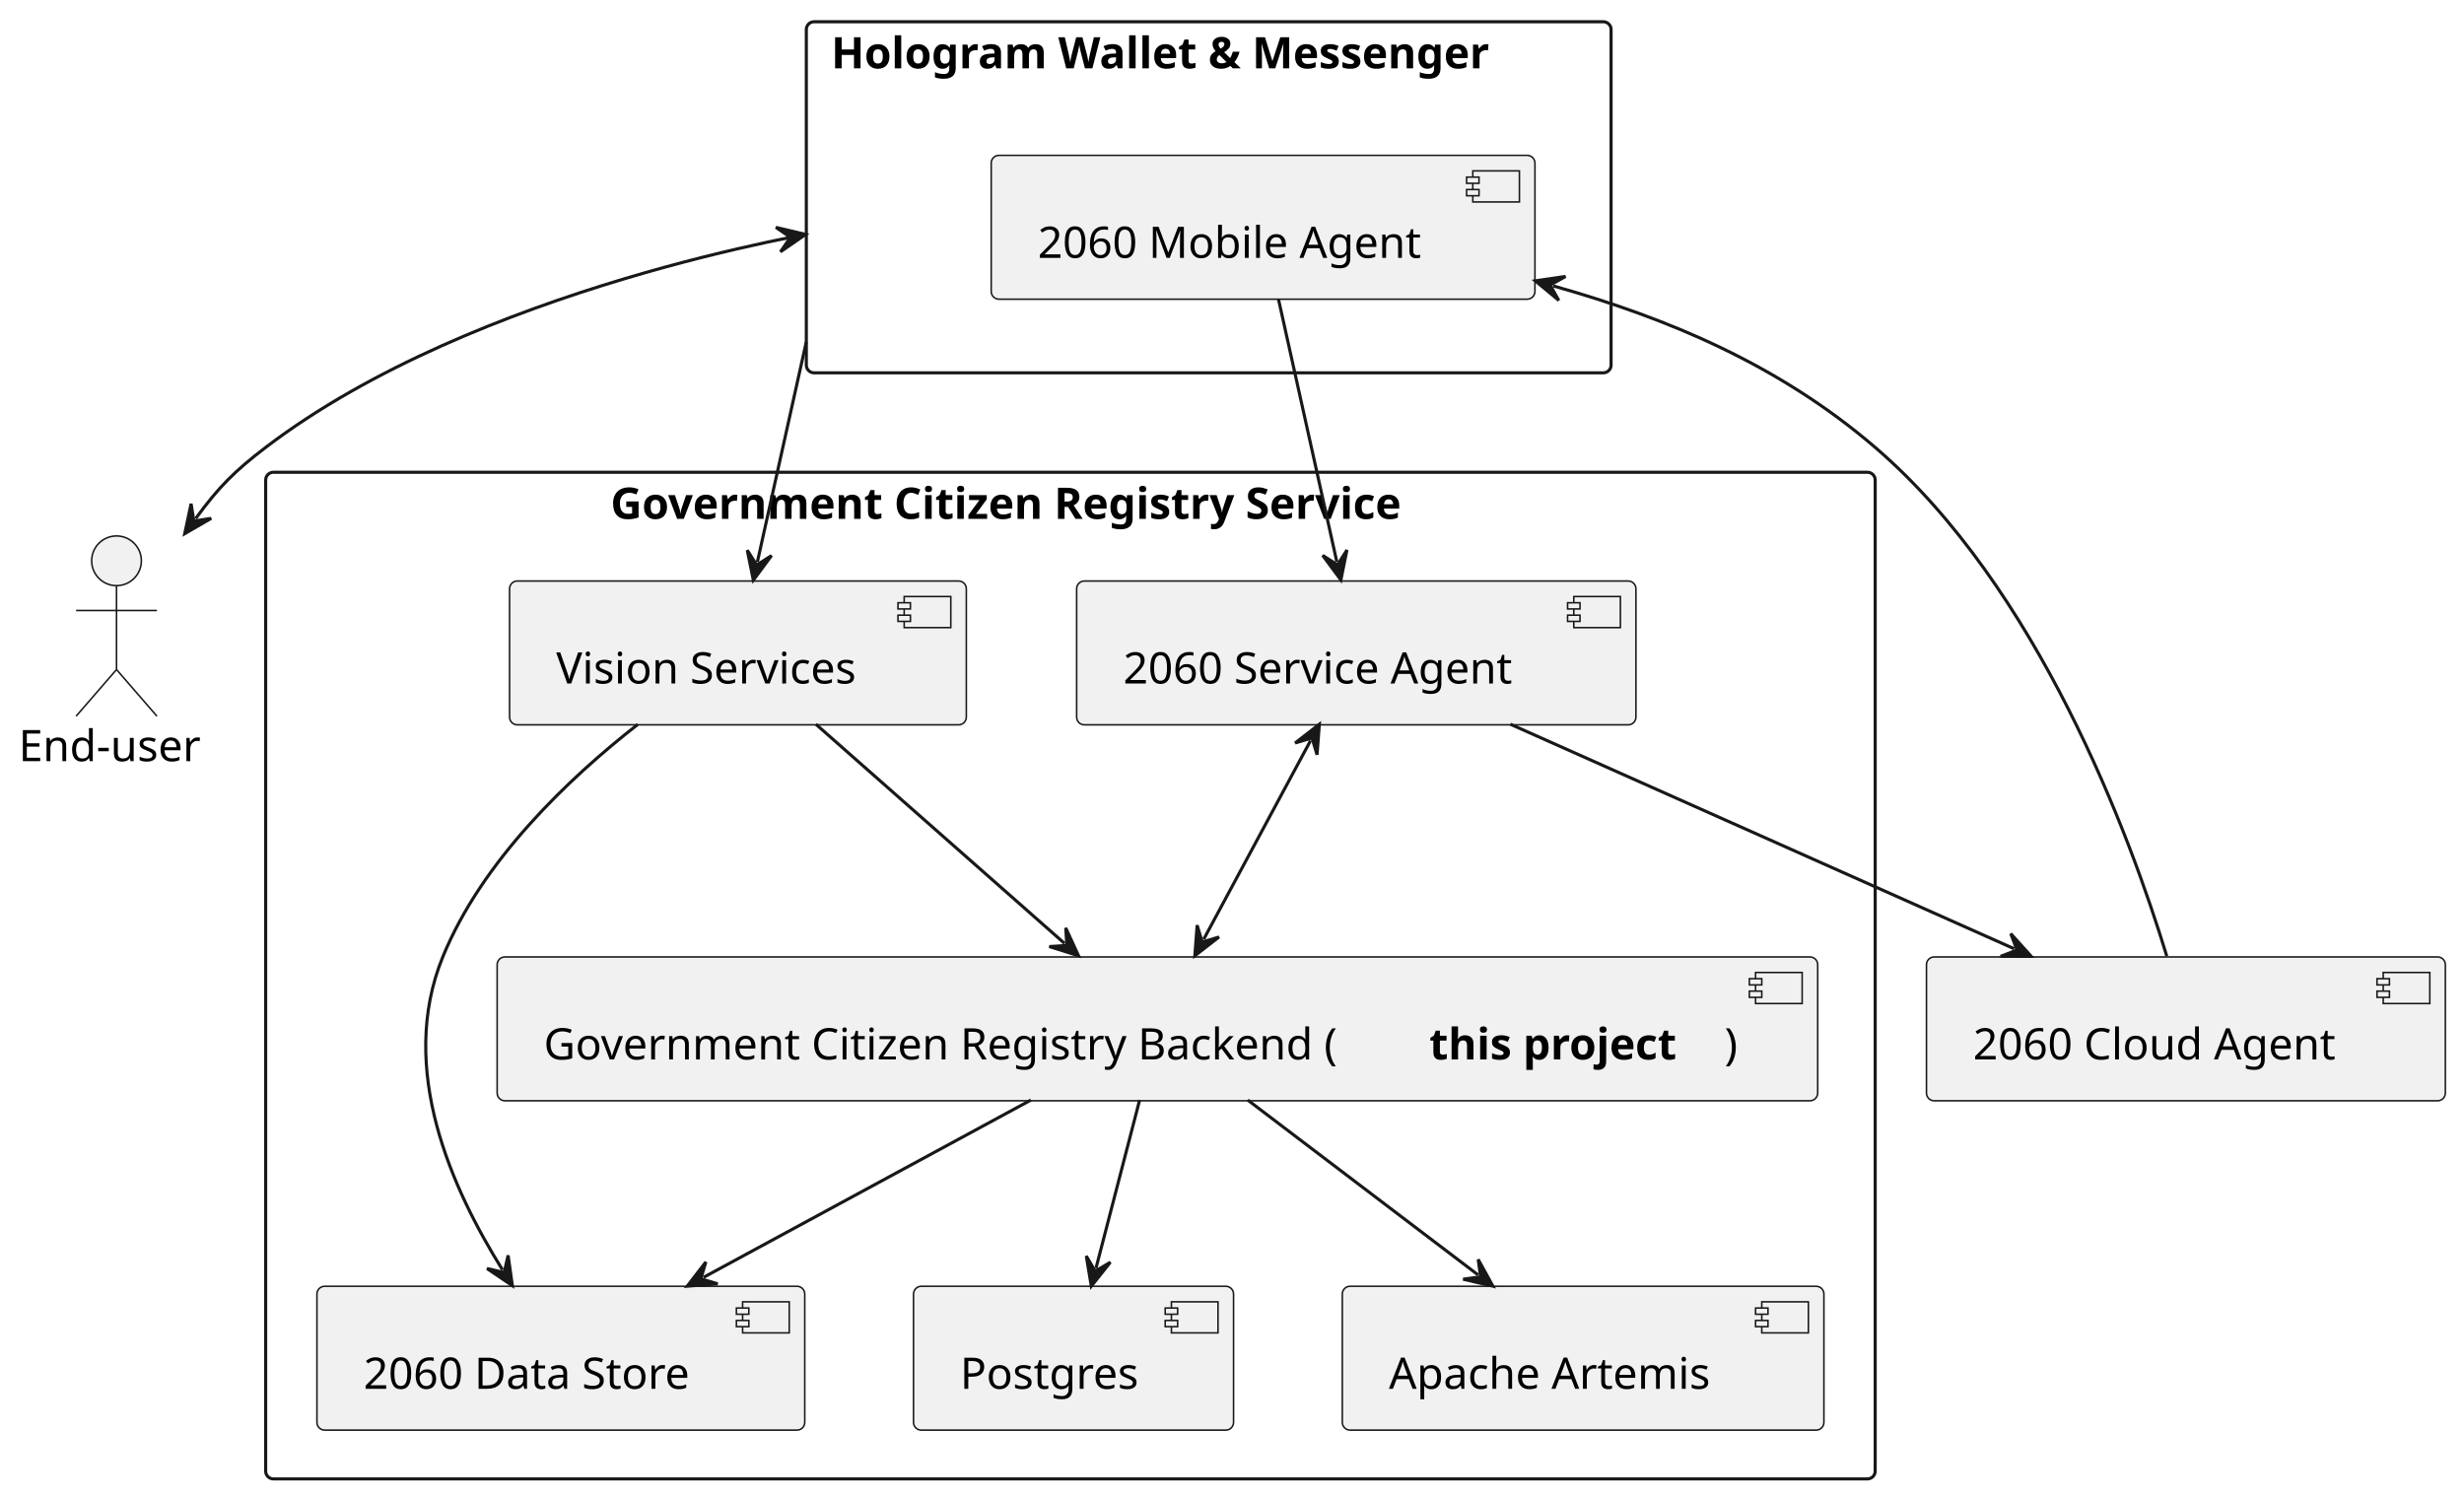
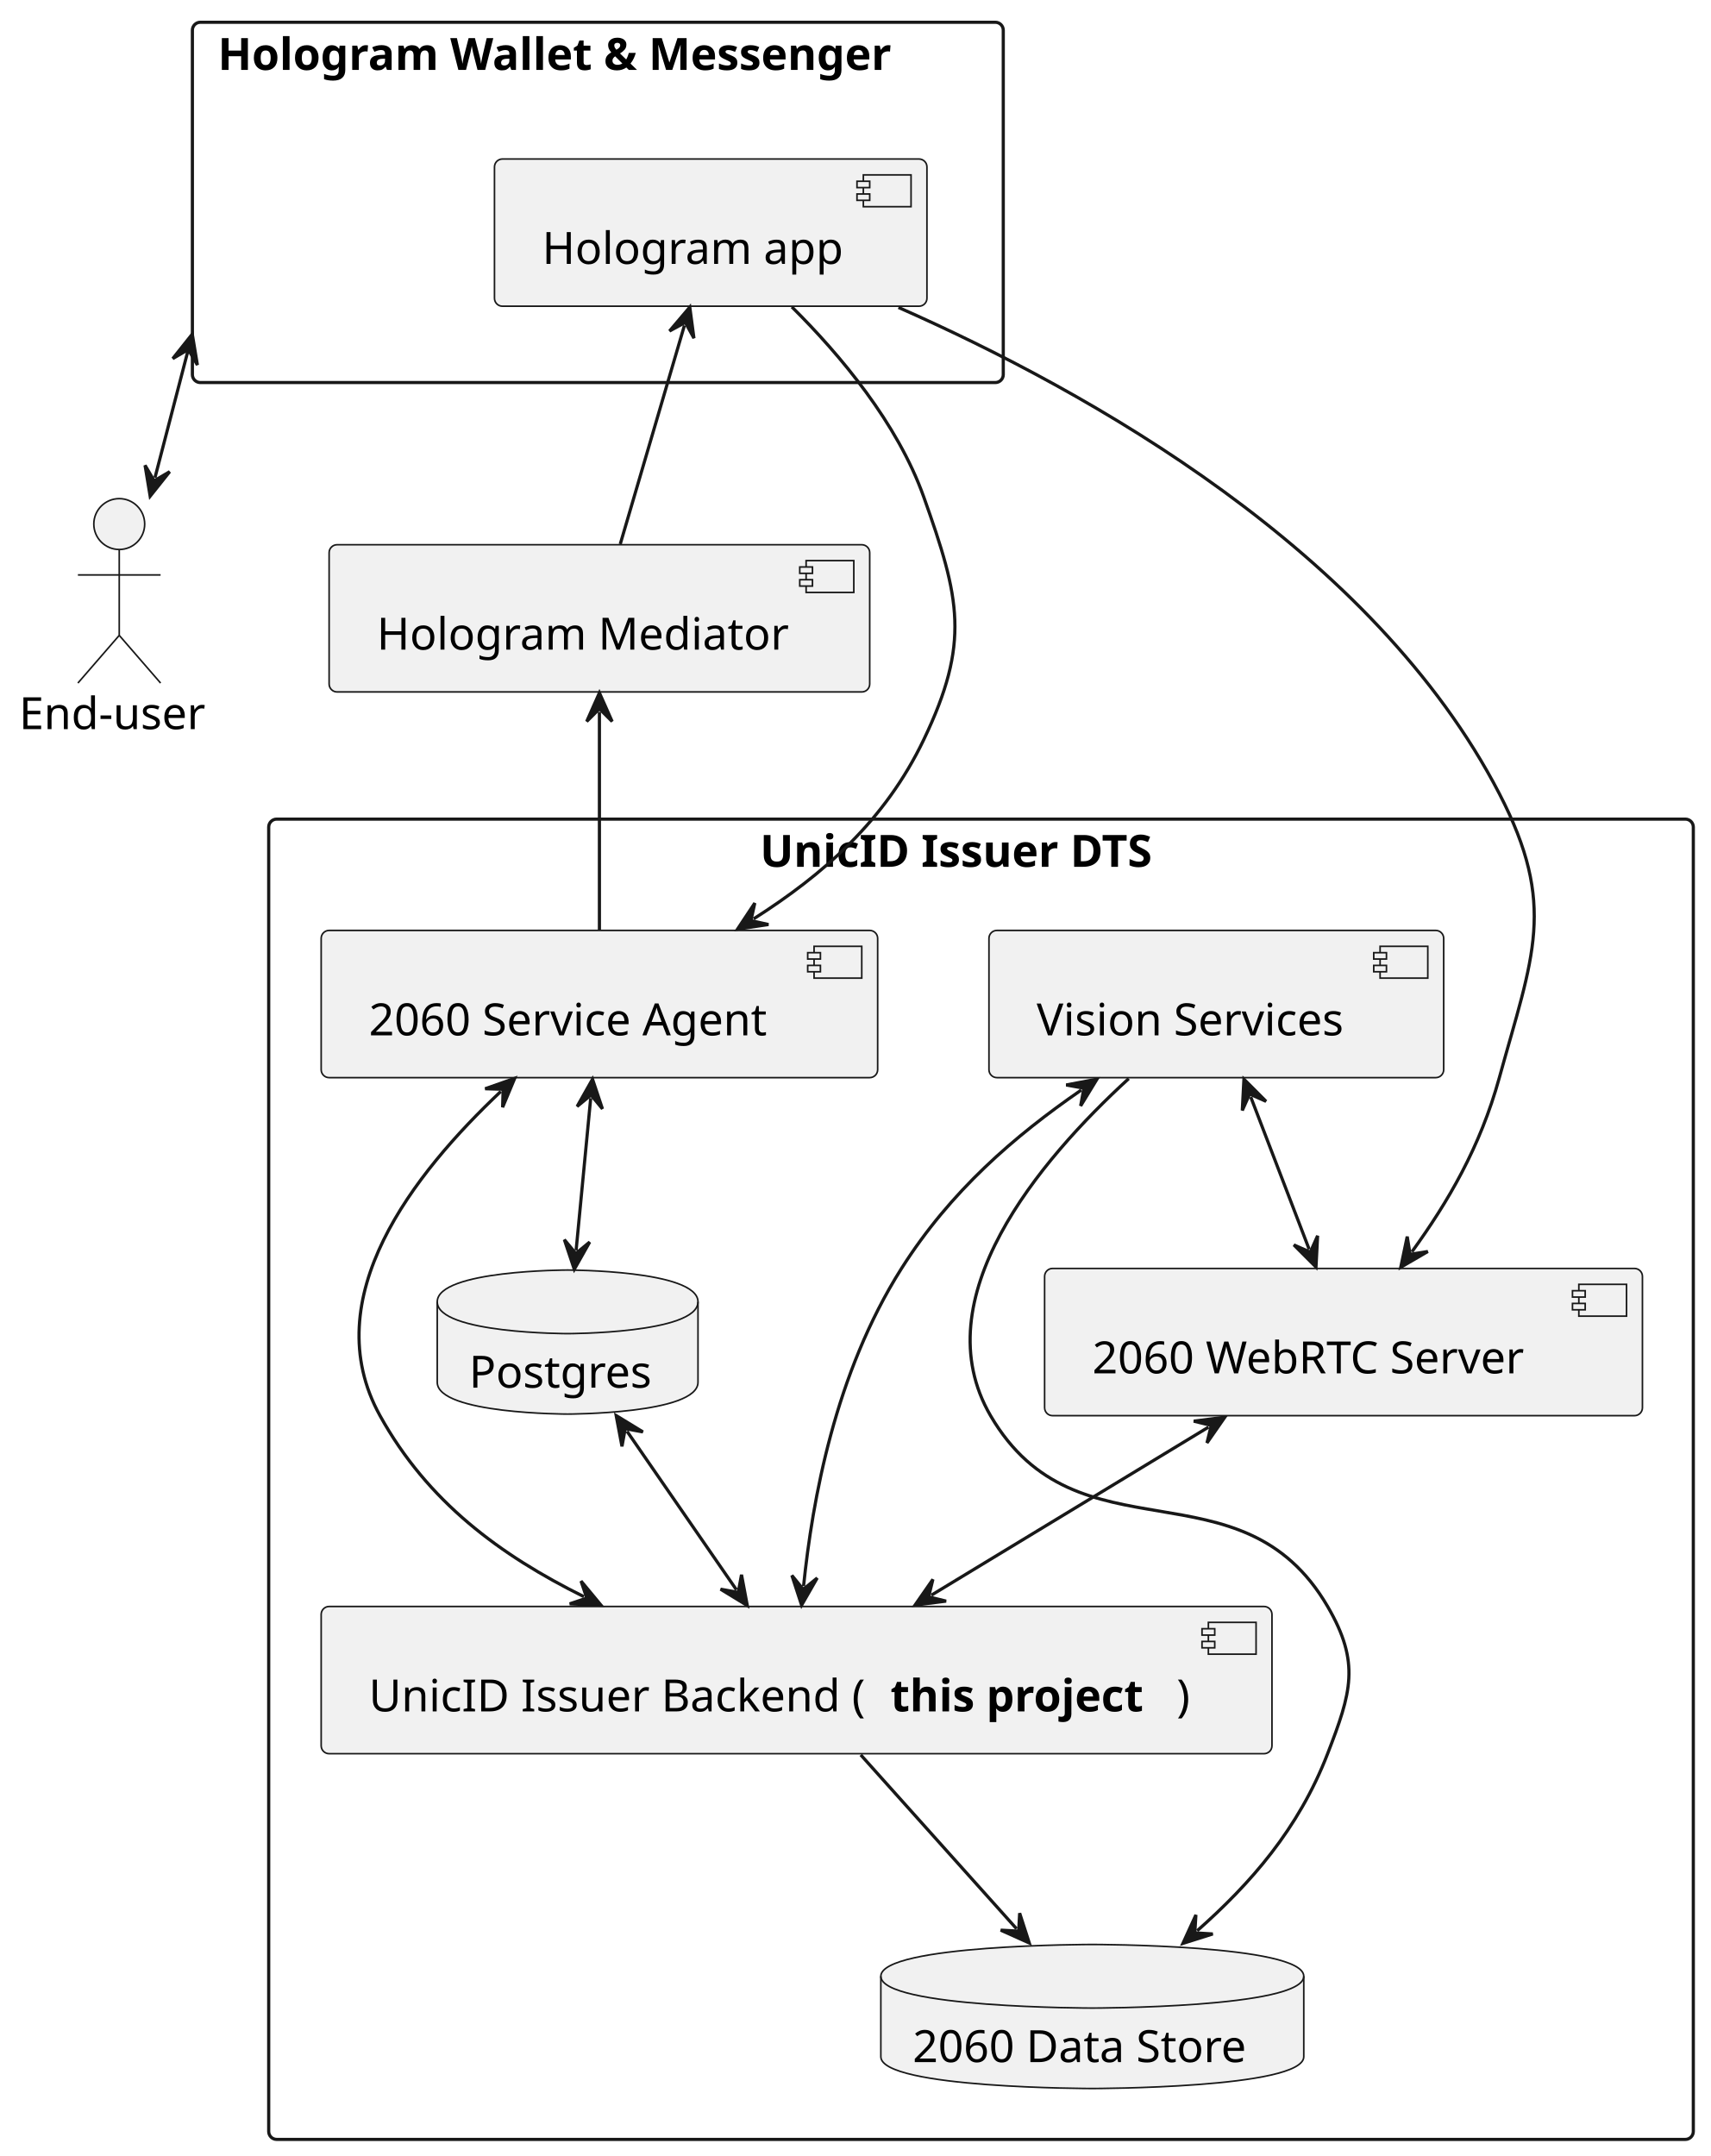
- <svg xmlns="http://www.w3.org/2000/svg" contentStyleType="text/css" height="482px" preserveAspectRatio="none" style="width:793px;height:482px;background:#FFFFFF;" version="1.1" viewBox="0 0 793 482" width="793px" zoomAndPan="magnify">
+ <svg xmlns="http://www.w3.org/2000/svg" contentStyleType="text/css" height="678px" preserveAspectRatio="none" style="width:538px;height:678px;background:#FFFFFF;" version="1.1" viewBox="0 0 538 678" width="538px" zoomAndPan="magnify">
  <defs />
  <g>
    <g id="cluster_App">
-       <rect fill="none" height="113" rx="2.5" ry="2.5" style="stroke:#181818;stroke-width:1.0;" width="259" x="259.5" y="7" />
-       <text fill="#000000" font-family="sans-serif" font-size="14" font-weight="bold" lengthAdjust="spacing" textLength="243" x="267.5" y="21.995">Hologram Wallet &amp; Messenger</text>
+       <rect fill="none" height="113.3" rx="2.5" ry="2.5" style="stroke:#181818;stroke-width:1.0;" width="255" x="60.5" y="7" />
+       <text fill="#000000" font-family="sans-serif" font-size="14" font-weight="bold" lengthAdjust="spacing" textLength="239" x="68.5" y="21.995">Hologram Wallet &amp; Messenger</text>
    </g>
-     <g id="cluster_Government Citizen Registry Service">
-       <rect fill="none" height="324" rx="2.5" ry="2.5" style="stroke:#181818;stroke-width:1.0;" width="518" x="85.5" y="152" />
-       <text fill="#000000" font-family="sans-serif" font-size="14" font-weight="bold" lengthAdjust="spacing" textLength="296" x="196.5" y="166.995">Government Citizen Registry Service</text>
+     <g id="cluster_UnicID Issuer DTS">
+       <rect fill="none" height="415.19" rx="2.5" ry="2.5" style="stroke:#181818;stroke-width:1.0;" width="448" x="84.5" y="257.59" />
+       <text fill="#000000" font-family="sans-serif" font-size="14" font-weight="bold" lengthAdjust="spacing" textLength="139" x="239" y="272.585">UnicID Issuer DTS</text>
    </g>
    <g id="elem_MA">
-       <rect fill="#F1F1F1" height="46.297" rx="2.5" ry="2.5" style="stroke:#181818;stroke-width:0.5;" width="175" x="319" y="50" />
-       <rect fill="#F1F1F1" height="10" style="stroke:#181818;stroke-width:0.5;" width="15" x="474" y="55" />
-       <rect fill="#F1F1F1" height="2" style="stroke:#181818;stroke-width:0.5;" width="4" x="472" y="57" />
-       <rect fill="#F1F1F1" height="2" style="stroke:#181818;stroke-width:0.5;" width="4" x="472" y="61" />
-       <text fill="#000000" font-family="sans-serif" font-size="14" lengthAdjust="spacing" textLength="135" x="334" y="82.995">2060 Mobile Agent</text>
+       <rect fill="#F1F1F1" height="46.297" rx="2.5" ry="2.5" style="stroke:#181818;stroke-width:0.5;" width="136" x="155.5" y="50" />
+       <rect fill="#F1F1F1" height="10" style="stroke:#181818;stroke-width:0.5;" width="15" x="271.5" y="55" />
+       <rect fill="#F1F1F1" height="2" style="stroke:#181818;stroke-width:0.5;" width="4" x="269.5" y="57" />
+       <rect fill="#F1F1F1" height="2" style="stroke:#181818;stroke-width:0.5;" width="4" x="269.5" y="61" />
+       <text fill="#000000" font-family="sans-serif" font-size="14" lengthAdjust="spacing" textLength="96" x="170.5" y="82.995">Hologram app</text>
    </g>
    <g id="elem_VS">
-       <rect fill="#F1F1F1" height="46.297" rx="2.5" ry="2.5" style="stroke:#181818;stroke-width:0.5;" width="180" x="346.5" y="187" />
-       <rect fill="#F1F1F1" height="10" style="stroke:#181818;stroke-width:0.5;" width="15" x="506.5" y="192" />
-       <rect fill="#F1F1F1" height="2" style="stroke:#181818;stroke-width:0.5;" width="4" x="504.5" y="194" />
-       <rect fill="#F1F1F1" height="2" style="stroke:#181818;stroke-width:0.5;" width="4" x="504.5" y="198" />
-       <text fill="#000000" font-family="sans-serif" font-size="14" lengthAdjust="spacing" textLength="140" x="361.5" y="219.995">2060 Service Agent</text>
+       <rect fill="#F1F1F1" height="46.297" rx="2.5" ry="2.5" style="stroke:#181818;stroke-width:0.5;" width="175" x="101" y="292.59" />
+       <rect fill="#F1F1F1" height="10" style="stroke:#181818;stroke-width:0.5;" width="15" x="256" y="297.59" />
+       <rect fill="#F1F1F1" height="2" style="stroke:#181818;stroke-width:0.5;" width="4" x="254" y="299.59" />
+       <rect fill="#F1F1F1" height="2" style="stroke:#181818;stroke-width:0.5;" width="4" x="254" y="303.59" />
+       <text fill="#000000" font-family="sans-serif" font-size="14" lengthAdjust="spacing" textLength="135" x="116" y="325.585">2060 Service Agent</text>
    </g>
    <g id="elem_DS">
-       <rect fill="#F1F1F1" height="46.297" rx="2.5" ry="2.5" style="stroke:#181818;stroke-width:0.5;" width="157" x="102" y="414" />
-       <rect fill="#F1F1F1" height="10" style="stroke:#181818;stroke-width:0.5;" width="15" x="239" y="419" />
-       <rect fill="#F1F1F1" height="2" style="stroke:#181818;stroke-width:0.5;" width="4" x="237" y="421" />
-       <rect fill="#F1F1F1" height="2" style="stroke:#181818;stroke-width:0.5;" width="4" x="237" y="425" />
-       <text fill="#000000" font-family="sans-serif" font-size="14" lengthAdjust="spacing" textLength="117" x="117" y="446.995">2060 Data Store</text>
+       <path d="M277,621.48 C277,611.48 343.5,611.48 343.5,611.48 C343.5,611.48 410,611.48 410,621.48 L410,646.777 C410,656.777 343.5,656.777 343.5,656.777 C343.5,656.777 277,656.777 277,646.777 L277,621.48 " fill="#F1F1F1" style="stroke:#181818;stroke-width:0.5;" />
+       <path d="M277,621.48 C277,631.48 343.5,631.48 343.5,631.48 C343.5,631.48 410,631.48 410,621.48 " fill="none" style="stroke:#181818;stroke-width:0.5;" />
+       <text fill="#000000" font-family="sans-serif" font-size="14" lengthAdjust="spacing" textLength="113" x="287" y="648.475">2060 Data Store</text>
+     </g>
+     <g id="elem_WebRTC">
+       <rect fill="#F1F1F1" height="46.297" rx="2.5" ry="2.5" style="stroke:#181818;stroke-width:0.5;" width="188" x="328.5" y="398.89" />
+       <rect fill="#F1F1F1" height="10" style="stroke:#181818;stroke-width:0.5;" width="15" x="496.5" y="403.89" />
+       <rect fill="#F1F1F1" height="2" style="stroke:#181818;stroke-width:0.5;" width="4" x="494.5" y="405.89" />
+       <rect fill="#F1F1F1" height="2" style="stroke:#181818;stroke-width:0.5;" width="4" x="494.5" y="409.89" />
+       <text fill="#000000" font-family="sans-serif" font-size="14" lengthAdjust="spacing" textLength="148" x="343.5" y="431.885">2060 WebRTC Server</text>
    </g>
    <g id="elem_PS">
-       <rect fill="#F1F1F1" height="46.297" rx="2.5" ry="2.5" style="stroke:#181818;stroke-width:0.5;" width="103" x="294" y="414" />
-       <rect fill="#F1F1F1" height="10" style="stroke:#181818;stroke-width:0.5;" width="15" x="377" y="419" />
-       <rect fill="#F1F1F1" height="2" style="stroke:#181818;stroke-width:0.5;" width="4" x="375" y="421" />
-       <rect fill="#F1F1F1" height="2" style="stroke:#181818;stroke-width:0.5;" width="4" x="375" y="425" />
-       <text fill="#000000" font-family="sans-serif" font-size="14" lengthAdjust="spacing" textLength="63" x="309" y="446.995">Postgres</text>
-     </g>
-     <g id="elem_AA">
-       <rect fill="#F1F1F1" height="46.297" rx="2.5" ry="2.5" style="stroke:#181818;stroke-width:0.5;" width="155" x="432" y="414" />
-       <rect fill="#F1F1F1" height="10" style="stroke:#181818;stroke-width:0.5;" width="15" x="567" y="419" />
-       <rect fill="#F1F1F1" height="2" style="stroke:#181818;stroke-width:0.5;" width="4" x="565" y="421" />
-       <rect fill="#F1F1F1" height="2" style="stroke:#181818;stroke-width:0.5;" width="4" x="565" y="425" />
-       <text fill="#000000" font-family="sans-serif" font-size="14" lengthAdjust="spacing" textLength="115" x="447" y="446.995">Apache Artemis</text>
+       <path d="M137.5,409.39 C137.5,399.39 178.5,399.39 178.5,399.39 C178.5,399.39 219.5,399.39 219.5,409.39 L219.5,434.687 C219.5,444.687 178.5,444.687 178.5,444.687 C178.5,444.687 137.5,444.687 137.5,434.687 L137.5,409.39 " fill="#F1F1F1" style="stroke:#181818;stroke-width:0.5;" />
+       <path d="M137.5,409.39 C137.5,419.39 178.5,419.39 178.5,419.39 C178.5,419.39 219.5,419.39 219.5,409.39 " fill="none" style="stroke:#181818;stroke-width:0.5;" />
+       <text fill="#000000" font-family="sans-serif" font-size="14" lengthAdjust="spacing" textLength="62" x="147.5" y="436.385">Postgres</text>
    </g>
    <g id="elem_GAIA">
-       <rect fill="#F1F1F1" height="46.297" rx="2.5" ry="2.5" style="stroke:#181818;stroke-width:0.5;" width="425" x="160" y="308" />
-       <rect fill="#F1F1F1" height="10" style="stroke:#181818;stroke-width:0.5;" width="15" x="565" y="313" />
-       <rect fill="#F1F1F1" height="2" style="stroke:#181818;stroke-width:0.5;" width="4" x="563" y="315" />
-       <rect fill="#F1F1F1" height="2" style="stroke:#181818;stroke-width:0.5;" width="4" x="563" y="319" />
-       <text fill="#000000" font-family="sans-serif" font-size="14" lengthAdjust="spacing" textLength="285" x="175" y="340.995">Government Citizen Registry Backend (</text>
-       <text fill="#000000" font-family="sans-serif" font-size="14" font-weight="bold" lengthAdjust="spacing" textLength="95" x="460" y="340.995">this project</text>
-       <text fill="#000000" font-family="sans-serif" font-size="14" lengthAdjust="spacing" textLength="5" x="555" y="340.995">)</text>
+       <rect fill="#F1F1F1" height="46.297" rx="2.5" ry="2.5" style="stroke:#181818;stroke-width:0.5;" width="299" x="101" y="505.19" />
+       <rect fill="#F1F1F1" height="10" style="stroke:#181818;stroke-width:0.5;" width="15" x="380" y="510.19" />
+       <rect fill="#F1F1F1" height="2" style="stroke:#181818;stroke-width:0.5;" width="4" x="378" y="512.19" />
+       <rect fill="#F1F1F1" height="2" style="stroke:#181818;stroke-width:0.5;" width="4" x="378" y="516.19" />
+       <text fill="#000000" font-family="sans-serif" font-size="14" lengthAdjust="spacing" textLength="164" x="116" y="538.185">UnicID Issuer Backend (</text>
+       <text fill="#000000" font-family="sans-serif" font-size="14" font-weight="bold" lengthAdjust="spacing" textLength="90" x="280" y="538.185">this project</text>
+       <text fill="#000000" font-family="sans-serif" font-size="14" lengthAdjust="spacing" textLength="5" x="370" y="538.185">)</text>
    </g>
    <g id="elem_VISION">
-       <rect fill="#F1F1F1" height="46.297" rx="2.5" ry="2.5" style="stroke:#181818;stroke-width:0.5;" width="147" x="164" y="187" />
-       <rect fill="#F1F1F1" height="10" style="stroke:#181818;stroke-width:0.5;" width="15" x="291" y="192" />
-       <rect fill="#F1F1F1" height="2" style="stroke:#181818;stroke-width:0.5;" width="4" x="289" y="194" />
-       <rect fill="#F1F1F1" height="2" style="stroke:#181818;stroke-width:0.5;" width="4" x="289" y="198" />
-       <text fill="#000000" font-family="sans-serif" font-size="14" lengthAdjust="spacing" textLength="107" x="179" y="219.995">Vision Services</text>
+       <rect fill="#F1F1F1" height="46.297" rx="2.5" ry="2.5" style="stroke:#181818;stroke-width:0.5;" width="143" x="311" y="292.59" />
+       <rect fill="#F1F1F1" height="10" style="stroke:#181818;stroke-width:0.5;" width="15" x="434" y="297.59" />
+       <rect fill="#F1F1F1" height="2" style="stroke:#181818;stroke-width:0.5;" width="4" x="432" y="299.59" />
+       <rect fill="#F1F1F1" height="2" style="stroke:#181818;stroke-width:0.5;" width="4" x="432" y="303.59" />
+       <text fill="#000000" font-family="sans-serif" font-size="14" lengthAdjust="spacing" textLength="103" x="326" y="325.585">Vision Services</text>
    </g>
    <g id="elem_Enduser">
-       <ellipse cx="37.5" cy="180.5" fill="#F1F1F1" rx="8" ry="8" style="stroke:#181818;stroke-width:0.5;" />
-       <path d="M37.5,188.5 L37.5,215.5 M24.5,196.5 L50.5,196.5 M37.5,215.5 L24.5,230.5 M37.5,215.5 L50.5,230.5 " fill="none" style="stroke:#181818;stroke-width:0.5;" />
-       <text fill="#000000" font-family="sans-serif" font-size="14" lengthAdjust="spacing" textLength="63" x="6" y="244.995">End-user</text>
+       <ellipse cx="37.5" cy="164.8" fill="#F1F1F1" rx="8" ry="8" style="stroke:#181818;stroke-width:0.5;" />
+       <path d="M37.5,172.8 L37.5,199.8 M24.5,180.8 L50.5,180.8 M37.5,199.8 L24.5,214.8 M37.5,199.8 L50.5,214.8 " fill="none" style="stroke:#181818;stroke-width:0.5;" />
+       <text fill="#000000" font-family="sans-serif" font-size="14" lengthAdjust="spacing" textLength="63" x="6" y="229.295">End-user</text>
    </g>
    <g id="elem_CA">
-       <rect fill="#F1F1F1" height="46.297" rx="2.5" ry="2.5" style="stroke:#181818;stroke-width:0.5;" width="167" x="620" y="308" />
-       <rect fill="#F1F1F1" height="10" style="stroke:#181818;stroke-width:0.5;" width="15" x="767" y="313" />
-       <rect fill="#F1F1F1" height="2" style="stroke:#181818;stroke-width:0.5;" width="4" x="765" y="315" />
-       <rect fill="#F1F1F1" height="2" style="stroke:#181818;stroke-width:0.5;" width="4" x="765" y="319" />
-       <text fill="#000000" font-family="sans-serif" font-size="14" lengthAdjust="spacing" textLength="127" x="635" y="340.995">2060 Cloud Agent</text>
+       <rect fill="#F1F1F1" height="46.297" rx="2.5" ry="2.5" style="stroke:#181818;stroke-width:0.5;" width="170" x="103.5" y="171.3" />
+       <rect fill="#F1F1F1" height="10" style="stroke:#181818;stroke-width:0.5;" width="15" x="253.5" y="176.3" />
+       <rect fill="#F1F1F1" height="2" style="stroke:#181818;stroke-width:0.5;" width="4" x="251.5" y="178.3" />
+       <rect fill="#F1F1F1" height="2" style="stroke:#181818;stroke-width:0.5;" width="4" x="251.5" y="182.3" />
+       <text fill="#000000" font-family="sans-serif" font-size="14" lengthAdjust="spacing" textLength="130" x="118.5" y="204.295">Hologram Mediator</text>
+     </g>
+     <g id="link_App_Enduser">
+       <path d="M58.957,110.873 C58.891,111.127 60.235,105.955 60.169,106.211 C59.903,107.235 59.633,108.272 59.36,109.322 C58.815,111.421 58.257,113.57 57.689,115.754 C56.554,120.122 55.382,124.633 54.201,129.179 C51.838,138.273 50.947,141.703 48.73,150.233 " fill="none" id="App-Enduser" style="stroke:#181818;stroke-width:1.0;" />
+       <polygon fill="#181818" points="60.466,105.066,54.331,112.771,59.209,109.905,62.075,114.782,60.466,105.066" style="stroke:#181818;stroke-width:1.0;" />
+       <polygon fill="#181818" points="47.22,156.04,53.356,148.336,48.478,151.201,45.613,146.323,47.22,156.04" style="stroke:#181818;stroke-width:1.0;" />
    </g>
    <g id="link_MA_VS">
-       <path d="M411.454,96.293 C417.012,121.306 424.675,155.791 430.237,180.817 " fill="none" id="MA-to-VS" style="stroke:#181818;stroke-width:1.0;" />
-       <polygon fill="#181818" points="431.539,186.674,433.491,177.02,430.454,181.793,425.682,178.756,431.539,186.674" style="stroke:#181818;stroke-width:1.0;" />
+       <path d="M249.01,96.51 C264.26,111.64 282.23,133.06 290.5,156.3 C301.88,188.24 305.14,202.01 290.5,232.59 C278.28,258.13 258.882,275.028 236.982,288.968 " fill="none" id="MA-to-VS" style="stroke:#181818;stroke-width:1.0;" />
+       <polygon fill="#181818" points="231.92,292.19,241.66,290.732,236.138,289.505,237.364,283.983,231.92,292.19" style="stroke:#181818;stroke-width:1.0;" />
    </g>
-     <g id="link_App_VISION">
-       <path d="M259.484,110.07 C259.408,110.414 259.331,110.759 259.254,111.105 C259.101,111.798 258.945,112.496 258.789,113.2 C258.477,114.606 258.16,116.032 257.839,117.475 C252.708,140.566 247.919,162.114 243.75,180.879 " fill="none" id="App-to-VISION" style="stroke:#181818;stroke-width:1.0;" />
-       <polygon fill="#181818" points="242.448,186.736,248.305,178.818,243.533,181.855,240.495,177.083,242.448,186.736" style="stroke:#181818;stroke-width:1.0;" />
+     <g id="link_MA_CA">
+       <path d="M215.23,102.347 C208.97,123.667 201.3,149.81 195.05,171.11 " fill="none" id="MA-backto-CA" style="stroke:#181818;stroke-width:1.0;" />
+       <polygon fill="#181818" points="216.92,96.59,210.547,104.099,215.511,101.388,218.222,106.352,216.92,96.59" style="stroke:#181818;stroke-width:1.0;" />
+     </g>
+     <g id="link_CA_VS">
+       <path d="M188.5,223.88 C188.5,245.21 188.5,271.11 188.5,292.4 " fill="none" id="CA-backto-VS" style="stroke:#181818;stroke-width:1.0;" />
+       <polygon fill="#181818" points="188.5,217.88,184.5,226.88,188.5,222.88,192.5,226.88,188.5,217.88" style="stroke:#181818;stroke-width:1.0;" />
+     </g>
+     <g id="link_MA_WebRTC">
+       <path d="M282.54,96.68 C342.53,123.15 432.05,173.36 471.5,249.59 C489.74,284.84 482.04,300.63 471.5,338.89 C465.46,360.82 455.365,377.948 444.015,393.648 " fill="none" id="MA-to-WebRTC" style="stroke:#181818;stroke-width:1.0;" />
+       <polygon fill="#181818" points="440.5,398.51,449.014,393.56,443.429,394.458,442.531,388.873,440.5,398.51" style="stroke:#181818;stroke-width:1.0;" />
    </g>
    <g id="link_VISION_GAIA">
-       <path d="M262.576,233.104 C286.672,254.344 318.396,282.307 342.599,303.642 " fill="none" id="VISION-to-GAIA" style="stroke:#181818;stroke-width:1.0;" />
-       <polygon fill="#181818" points="347.1,307.61,342.994,298.658,343.349,304.304,337.704,304.659,347.1,307.61" style="stroke:#181818;stroke-width:1.0;" />
+       <path d="M340.031,342.777 C319.001,357.287 298.92,374.55 283.5,398.89 C262.55,431.95 255.486,471.772 252.696,498.812 " fill="none" id="VISION-GAIA" style="stroke:#181818;stroke-width:1.0;" />
+       <polygon fill="#181818" points="344.97,339.37,335.291,341.189,340.854,342.209,339.834,347.774,344.97,339.37" style="stroke:#181818;stroke-width:1.0;" />
+       <polygon fill="#181818" points="252.08,504.78,256.983,496.238,252.593,499.806,249.025,495.417,252.08,504.78" style="stroke:#181818;stroke-width:1.0;" />
    </g>
    <g id="link_VISION_DS">
-       <path d="M205.286,233.138 C182.994,250.555 155.148,277.01 142.5,308 C127.784,344.056 145.572,382.823 161.724,408.715 " fill="none" id="VISION-to-DS" style="stroke:#181818;stroke-width:1.0;" />
-       <polygon fill="#181818" points="164.9,413.805,163.53,404.052,162.254,409.563,156.743,408.286,164.9,413.805" style="stroke:#181818;stroke-width:1.0;" />
+       <path d="M354.95,339.19 C326.81,364.97 290.07,408.43 311.5,445.19 C338.77,491.95 390.23,458.42 417.5,505.19 C427.86,522.96 424.91,532.29 417.5,551.48 C408.34,575.22 393.224,592.354 376.484,607.164 " fill="none" id="VISION-to-DS" style="stroke:#181818;stroke-width:1.0;" />
+       <polygon fill="#181818" points="371.99,611.14,381.381,608.172,375.735,607.827,376.08,602.181,371.99,611.14" style="stroke:#181818;stroke-width:1.0;" />
+     </g>
+     <g id="link_VISION_WebRTC">
+       <path d="M393.328,344.972 C400.038,362.472 404.98,375.368 411.69,392.849 " fill="none" id="VISION-WebRTC" style="stroke:#181818;stroke-width:1.0;" />
+       <polygon fill="#181818" points="391.18,339.37,390.667,349.205,392.97,344.039,398.137,346.341,391.18,339.37" style="stroke:#181818;stroke-width:1.0;" />
+       <polygon fill="#181818" points="413.84,398.45,414.349,388.614,412.048,393.782,406.88,391.481,413.84,398.45" style="stroke:#181818;stroke-width:1.0;" />
+     </g>
+     <g id="link_WebRTC_GAIA">
+       <path d="M380.049,448.781 C351.199,466.271 321.711,484.159 292.881,501.639 " fill="none" id="WebRTC-GAIA" style="stroke:#181818;stroke-width:1.0;" />
+       <polygon fill="#181818" points="385.18,445.67,375.41,446.915,380.904,448.262,379.558,453.756,385.18,445.67" style="stroke:#181818;stroke-width:1.0;" />
+       <polygon fill="#181818" points="287.75,504.75,297.52,503.504,292.026,502.158,293.372,496.663,287.75,504.75" style="stroke:#181818;stroke-width:1.0;" />
    </g>
    <g id="link_GAIA_DS">
-       <path d="M331.782,354.056 C299.199,371.705 259.003,393.478 226.436,411.118 " fill="none" id="GAIA-to-DS" style="stroke:#181818;stroke-width:1.0;" />
-       <polygon fill="#181818" points="221.16,413.976,230.979,413.207,225.556,411.595,227.168,406.172,221.16,413.976" style="stroke:#181818;stroke-width:1.0;" />
-     </g>
-     <g id="link_App_Enduser">
-       <path d="M253.396,76.557 C252.356,76.755 256.367,76.006 255.168,76.243 C252.77,76.717 250.064,77.271 247.086,77.908 C235.172,80.456 218.902,84.341 200.619,89.825 C164.053,100.792 119.433,118.153 85.5,144 C75.568,151.565 70.266,156.871 62.976,166.909 " fill="none" id="App-Enduser" style="stroke:#181818;stroke-width:1.0;" />
-       <polygon fill="#181818" points="259.292,75.447,249.707,73.182,254.379,76.372,251.188,81.044,259.292,75.447" style="stroke:#181818;stroke-width:1.0;" />
-       <polygon fill="#181818" points="59.45,171.764,67.975,166.833,62.388,167.719,61.502,162.131,59.45,171.764" style="stroke:#181818;stroke-width:1.0;" />
+       <path d="M270.68,551.86 C286.39,569.39 304.067,589.11 319.677,606.54 " fill="none" id="GAIA-to-DS" style="stroke:#181818;stroke-width:1.0;" />
+       <polygon fill="#181818" points="323.68,611.01,320.655,601.637,320.344,607.285,314.696,606.974,323.68,611.01" style="stroke:#181818;stroke-width:1.0;" />
    </g>
    <g id="link_VS_GAIA">
-       <path d="M421.77,238.388 C410.347,259.628 398.858,280.991 387.383,302.326 " fill="none" id="VS-GAIA" style="stroke:#181818;stroke-width:1.0;" />
-       <polygon fill="#181818" points="424.612,233.104,416.826,239.136,422.244,237.508,423.872,242.925,424.612,233.104" style="stroke:#181818;stroke-width:1.0;" />
-       <polygon fill="#181818" points="384.541,307.61,392.327,301.579,386.909,303.207,385.281,297.789,384.541,307.61" style="stroke:#181818;stroke-width:1.0;" />
+       <path d="M157.496,343.228 C130.267,368.928 99.03,408.2 119.5,445.19 C134.51,472.32 157.266,489.021 183.626,502.111 " fill="none" id="VS-GAIA" style="stroke:#181818;stroke-width:1.0;" />
+       <polygon fill="#181818" points="161.86,339.11,152.569,342.378,158.224,342.542,158.06,348.196,161.86,339.11" style="stroke:#181818;stroke-width:1.0;" />
+       <polygon fill="#181818" points="189,504.78,182.718,497.195,184.522,502.556,179.16,504.36,189,504.78" style="stroke:#181818;stroke-width:1.0;" />
    </g>
-     <g id="link_VS_CA">
-       <path d="M486.095,233.104 C533.901,254.411 600.369,284.035 648.238,305.37 " fill="none" id="VS-to-CA" style="stroke:#181818;stroke-width:1.0;" />
-       <polygon fill="#181818" points="653.718,307.813,647.126,300.496,649.151,305.777,643.869,307.803,653.718,307.813" style="stroke:#181818;stroke-width:1.0;" />
+     <g id="link_VS_PS">
+       <path d="M185.758,345.343 C184.058,363.083 182.852,375.657 181.172,393.197 " fill="none" id="VS-PS" style="stroke:#181818;stroke-width:1.0;" />
+       <polygon fill="#181818" points="186.33,339.37,181.49,347.947,185.853,344.347,189.453,348.711,186.33,339.37" style="stroke:#181818;stroke-width:1.0;" />
+       <polygon fill="#181818" points="180.6,399.17,185.44,390.592,181.077,394.193,177.476,389.83,180.6,399.17" style="stroke:#181818;stroke-width:1.0;" />
    </g>
-     <g id="link_MA_CA">
-       <path d="M499.871,92.018 C536.869,102.436 572.657,117.518 603.5,144 C656.073,189.139 685.525,269.008 697.34,307.723 " fill="none" id="MA-backto-CA" style="stroke:#181818;stroke-width:1.0;" />
-       <polygon fill="#181818" points="494.096,90.392,501.675,96.682,498.909,91.747,503.843,88.981,494.096,90.392" style="stroke:#181818;stroke-width:1.0;" />
-     </g>
-     <g id="link_GAIA_PS">
-       <path d="M366.774,354.056 C362.192,371.705 357.306,390.528 352.726,408.169 " fill="none" id="GAIA-to-PS" style="stroke:#181818;stroke-width:1.0;" />
-       <polygon fill="#181818" points="351.218,413.976,357.351,406.27,352.474,409.137,349.608,404.26,351.218,413.976" style="stroke:#181818;stroke-width:1.0;" />
-     </g>
-     <g id="link_GAIA_AA">
-       <path d="M401.554,354.056 C424.804,371.705 452.47,392.707 475.709,410.348 " fill="none" id="GAIA-to-AA" style="stroke:#181818;stroke-width:1.0;" />
-       <polygon fill="#181818" points="480.488,413.976,475.738,405.348,476.505,410.953,470.901,411.721,480.488,413.976" style="stroke:#181818;stroke-width:1.0;" />
+     <g id="link_PS_GAIA">
+       <path d="M197.179,450.097 C209.319,467.677 219.403,482.281 231.593,499.951 " fill="none" id="PS-GAIA" style="stroke:#181818;stroke-width:1.0;" />
+       <polygon fill="#181818" points="193.77,445.16,195.593,454.839,196.611,449.274,202.176,450.293,193.77,445.16" style="stroke:#181818;stroke-width:1.0;" />
+       <polygon fill="#181818" points="235,504.89,233.182,495.21,232.161,500.774,226.597,499.753,235,504.89" style="stroke:#181818;stroke-width:1.0;" />
    </g>
  </g>
</svg>
